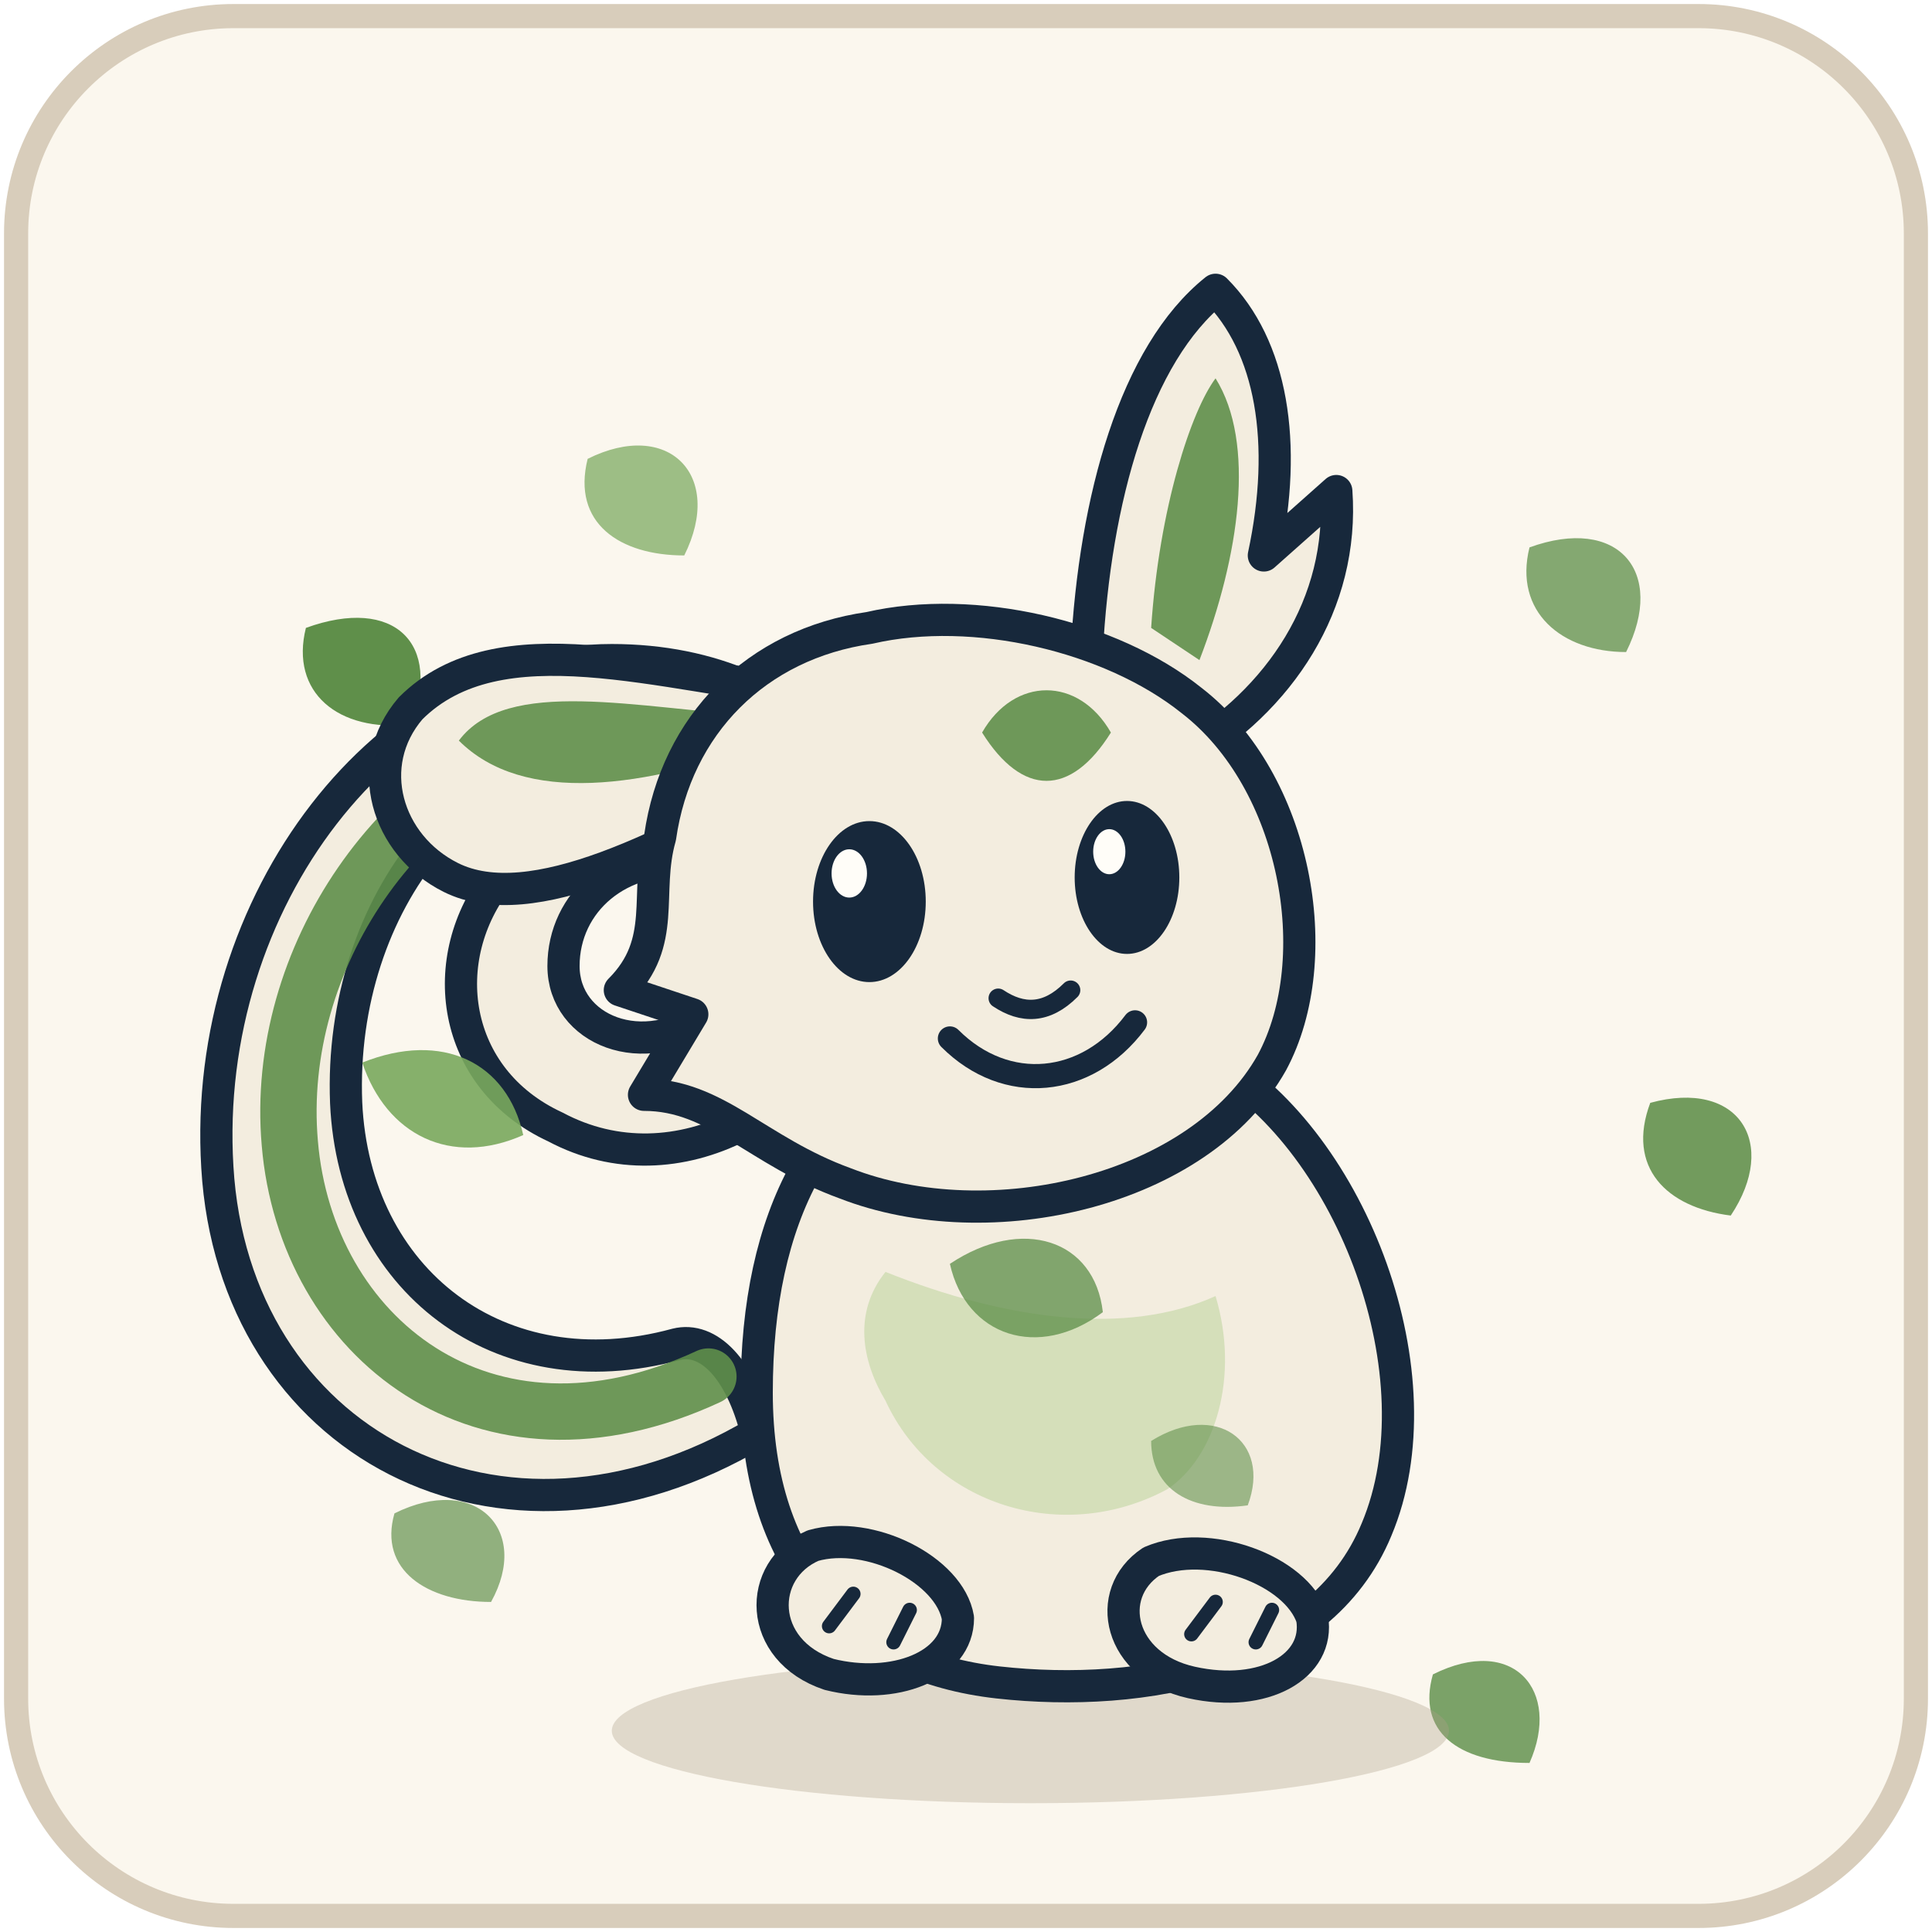
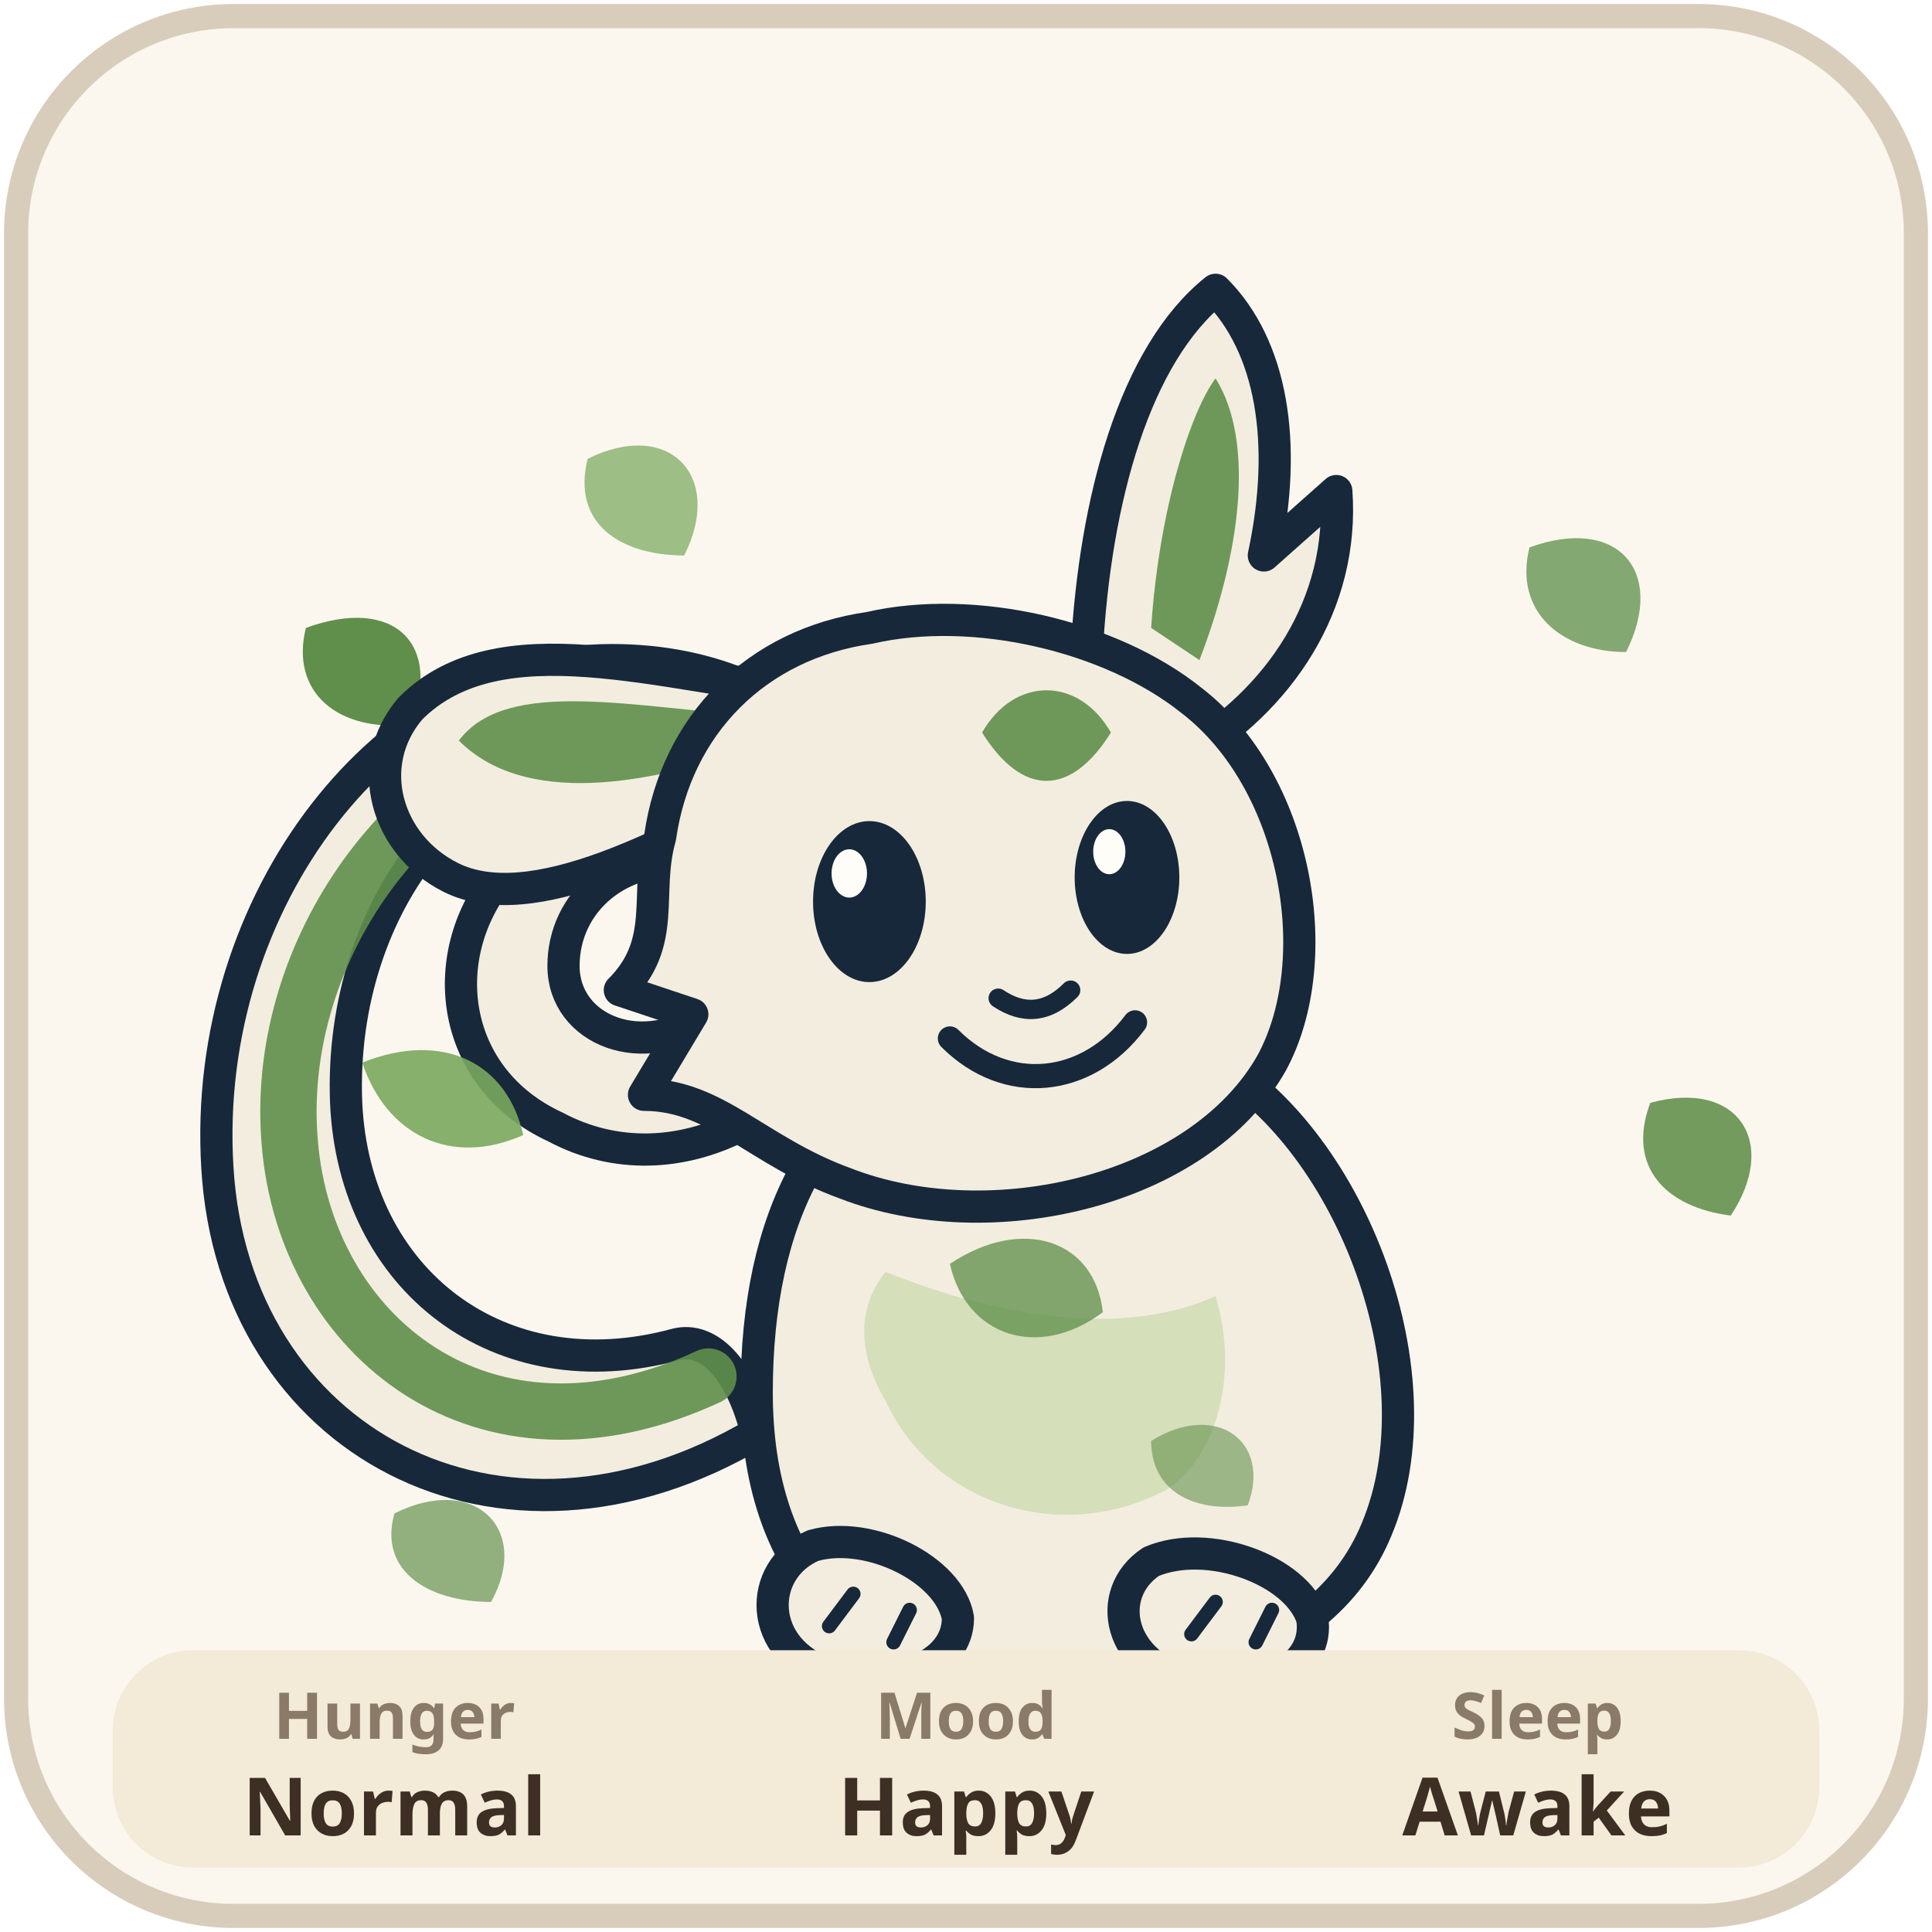
<svg xmlns="http://www.w3.org/2000/svg" viewBox="0 0 240 240" width="240" height="240" role="img" data-prototype-class="earth" data-prototype-stage="adult" data-prototype-mood="happy" data-prototype-hunger="normal" data-prototype-behavior="resting" data-prototype-expression="happy" data-class-effect-level="adult" data-gitty-class="earth" data-gitty-stage="adult" data-gitty-body="adult" data-gitty-behavior="resting" data-gitty-face="happy">
  <style> .gitty-character { animation: gitty-breathe 3.8s ease-in-out infinite; transform-box: fill-box; transform-origin: 50% 100%; } .gitty-tail { animation: tail-idle 4.2s ease-in-out infinite; transform-box: fill-box; transform-origin: 80% 80%; } .gitty-eyes { animation: gitty-blink 5.6s ease-in-out infinite; transform-box: fill-box; transform-origin: center; } .stage-hatchling .gitty-ears, .stage-baby .gitty-ears { transform: scale(1.1); transform-box: fill-box; transform-origin: 50% 100%; } .stage-mature .gitty-tail { transform: scale(1.04); transform-box: fill-box; transform-origin: 85% 85%; } .behavior-sleeping .gitty-anatomy, .behavior-hibernating .gitty-anatomy { transform-origin: 50% 100%; } .food-bowl { animation: food-bowl-nudge 2.4s ease-in-out infinite; transform-box: fill-box; transform-origin: center; } .play-ball { animation: play-ball-bounce 1.4s ease-in-out infinite; transform-box: fill-box; transform-origin: center; } .sleep-zzz, .sleep-particle { animation: sleep-float 3s ease-in-out infinite; transform-box: fill-box; transform-origin: center; } .sleep-particle-2 { animation-delay: -1.4s; animation-duration: 3.8s; } @keyframes gitty-breathe { 0%, 100% { transform: translateY(0) scaleY(1); } 50% { transform: translateY(-1px) scaleY(1.012); } } @keyframes gitty-blink { 0%, 44%, 48%, 100% { transform: scaleY(1); } 46% { transform: scaleY(.08); } } @keyframes tail-idle { 0%, 100% { transform: rotate(-1deg); } 50% { transform: rotate(3deg); } } @keyframes food-bowl-nudge { 0%, 70%, 100% { transform: translateX(0); } 82% { transform: translateX(-2px); } } @keyframes play-ball-bounce { 0%, 100% { transform: translateY(0) rotate(-4deg); } 50% { transform: translateY(-7px) rotate(9deg); } } @keyframes sleep-float { 0%, 100% { opacity: .35; transform: translateY(3px); } 50% { opacity: .9; transform: translateY(-5px); } } @media (prefers-reduced-motion: reduce) { .gitty-character, .gitty-tail, .gitty-eyes, .earth-leaf, .water-bubble, .water-drop, .air-wind, .air-spark, .fire-flame, .fire-ember, .psy-particle, .psy-character, .psy-shadow, .food-bowl, .play-ball, .sleep-zzz, .sleep-particle { animation: none !important; } } .class-earth .gitty-tail { animation-duration: 5.8s; } .earth-leaf { animation: earth-leaf-drift 6.4s ease-in-out infinite; transform-box: fill-box; transform-origin: center; } .leaf-2 { animation-duration: 7.8s; animation-delay: -2.1s; opacity: .76; } .leaf-3 { animation-duration: 5.9s; animation-delay: -4.2s; opacity: .88; } .leaf-4 { animation-duration: 8.6s; animation-delay: -1.3s; opacity: .68; } .leaf-5 { animation-duration: 7.1s; animation-delay: -5.4s; opacity: .82; } .leaf-6 { animation-duration: 9.2s; animation-delay: -3.2s; opacity: .72; } .leaf-7 { animation-duration: 7.5s; animation-delay: -1.7s; } .leaf-8 { animation-duration: 6.7s; animation-delay: -4.8s; } .leaf-9 { animation-duration: 8.2s; animation-delay: -2.6s; } @keyframes earth-leaf-drift { 0%, 100% { transform: translate(0, -4px) rotate(-8deg); } 50% { transform: translate(8px, 10px) rotate(24deg); } } </style>
  <rect x="2" y="2" width="236" height="236" rx="27" fill="#fbf7ee" stroke="#d8cdbb" stroke-width="3" />
  <g class="class-earth behavior-resting">
    <g data-effect-tier="adult">
      <g fill="#5f8f4a">
        <path class="earth-leaf leaf-1" data-effect-element="leaf" d="M38 78 C49 74 55 80 51 90 C42 91 36 86 38 78Z" />
        <path class="earth-leaf leaf-2" data-effect-element="leaf" d="M190 68 C201 64 207 71 202 81 C194 81 188 76 190 68Z" />
        <path class="earth-leaf leaf-3" data-effect-element="leaf" d="M205 137 C216 134 221 142 215 151 C207 150 202 145 205 137Z" />
        <path class="earth-leaf leaf-4" data-effect-element="leaf" d="M49 188 C59 183 66 190 61 199 C53 199 47 195 49 188Z" />
        <path class="earth-leaf leaf-5" data-effect-element="leaf" d="M178 208 C188 203 194 210 190 219 C181 219 176 215 178 208Z" />
      </g>
    </g>
    <ellipse class="gitty-shadow" cx="128" cy="215" rx="52" ry="9" fill="#ad9e88" opacity=".34" />
    <g class="stage-adult" data-anatomy-stage="adult">
      <g class="gitty-character">
        <g class="gitty-tail">
          <path data-anatomy-part="tail" d="M94 178 C62 197 29 179 27 145 C25 112 48 82 76 82 C101 82 116 101 108 121 C102 138 84 148 69 140 C56 134 54 119 62 109 C68 102 79 101 86 107 C77 106 70 112 70 120 C70 128 80 132 88 126 C101 116 96 97 79 94 C59 91 42 112 43 137 C44 159 62 173 84 167 C88 166 92 170 94 178Z" fill="#f3eddf" stroke="#17283b" stroke-width="4" stroke-linecap="round" stroke-linejoin="round" />
          <g class="stage-class-markings stage-class-markings-adult" opacity="0.9">
            <path d="M88 171 C60 184 38 166 36 142 C34 119 50 96 71 91" fill="none" stroke="#5f8f4a" stroke-width="7" stroke-linecap="round" />
            <path d="M45 132 C55 128 63 132 65 141 C56 145 48 141 45 132Z" fill="#79a85d" />
          </g>
        </g>
        <g class="gitty-body">
          <path data-anatomy-part="body" d="M118 130 C102 136 94 151 94 173 C94 195 106 207 124 209 C142 211 164 207 171 190 C179 171 168 142 151 132 C141 126 128 126 118 130Z" fill="#f3eddf" stroke="#17283b" stroke-width="4" stroke-linecap="round" stroke-linejoin="round" />
          <path d="M110 174 C116 187 132 192 145 185 C151 181 154 171 151 161 C140 166 125 164 110 158 C106 163 107 169 110 174Z" fill="#c9d9ac" opacity=".72" />
          <g class="stage-class-markings stage-class-markings-adult" opacity="0.9">
            <path d="M118 157 C127 151 136 154 137 163 C129 169 120 166 118 157Z" fill="#5f8f4a" opacity=".85" />
            <path d="M143 179 C151 174 158 179 155 187 C148 188 143 185 143 179Z" fill="#5f8f4a" opacity=".65" />
          </g>
        </g>
        <g class="gitty-ears">
          <path data-anatomy-part="left-ear" d="M101 86 C82 84 62 77 51 88 C45 95 48 105 56 109 C66 114 83 105 99 96 C105 92 106 87 101 86Z" fill="#f3eddf" stroke="#17283b" stroke-width="4" stroke-linecap="round" stroke-linejoin="round" />
          <path data-anatomy-part="right-ear" d="M135 81 C136 62 141 44 151 36 C158 43 160 55 157 69 L166 61 C167 75 159 87 147 94 C139 98 134 91 135 81Z" fill="#f3eddf" stroke="#17283b" stroke-width="4" stroke-linecap="round" stroke-linejoin="round" />
          <g class="stage-class-markings stage-class-markings-adult" opacity="0.9">
            <path d="M95 89 C79 88 63 84 57 92 C65 100 80 98 96 92Z" fill="#5f8f4a" />
            <path d="M143 78 C144 63 148 51 151 47 C156 55 154 69 149 82Z" fill="#5f8f4a" />
          </g>
        </g>
        <g class="gitty-head">
          <path data-anatomy-part="head" d="M108 78 C94 80 84 90 82 104 C80 111 83 117 77 123 L86 126 L80 136 C89 136 94 143 105 147 C123 154 149 148 158 132 C165 119 161 97 148 87 C138 79 121 75 108 78Z" fill="#f3eddf" stroke="#17283b" stroke-width="4" stroke-linecap="round" stroke-linejoin="round" />
          <g class="stage-class-markings stage-class-markings-adult" opacity="0.9">
            <path d="M122 91 C126 84 134 84 138 91 C133 99 127 99 122 91Z" fill="#5f8f4a" />
          </g>
          <g>
            <g class="gitty-face face-happy">
              <g class="gitty-eyes">
                <ellipse cx="108" cy="112" rx="7" ry="10" fill="#17283b" />
                <ellipse cx="140" cy="109" rx="6.5" ry="9.5" fill="#17283b" />
                <ellipse cx="105.5" cy="108.5" rx="2.2" ry="3" fill="#fffdf8" />
                <ellipse cx="137.8" cy="105.8" rx="2" ry="2.8" fill="#fffdf8" />
              </g>
              <path d="M118 129 C125 136 135 135 141 127" fill="none" stroke="#17283b" stroke-width="3" stroke-linecap="round" />
              <path d="M124 124 C127 126 130 126 133 123" fill="none" stroke="#17283b" stroke-width="2.4" stroke-linecap="round" />
            </g>
          </g>
        </g>
        <g class="gitty-paws">
          <path data-anatomy-part="left-paw" d="M101 192 C94 195 94 205 103 208 C111 210 119 207 119 201 C118 195 108 190 101 192Z" fill="#f3eddf" stroke="#17283b" stroke-width="4" stroke-linecap="round" stroke-linejoin="round" />
          <path data-anatomy-part="right-paw" d="M143 194 C137 198 139 207 148 209 C157 211 164 207 163 201 C161 195 150 191 143 194Z" fill="#f3eddf" stroke="#17283b" stroke-width="4" stroke-linecap="round" stroke-linejoin="round" />
          <path d="M103 202 L106 198 M111 204 L113 200 M148 203 L151 199 M156 204 L158 200" stroke="#17283b" stroke-width="1.8" stroke-linecap="round" />
        </g>
      </g>
    </g>
    <g data-effect-tier="adult">
      <path class="earth-leaf leaf-6" data-effect-element="leaf" d="M73 57 C83 52 90 59 85 69 C77 69 71 65 73 57Z" fill="#79a85d" />
    </g>
  </g>
+   <g class="gitty-status-labels" data-gitty-status-labels="hunger mood sleep">
+     <rect x="14" y="205" width="212" height="27" rx="10" fill="#f3ead7" />
+     <text x="49" y="216" text-anchor="middle" fill="#8a7a68" font-family="ui-rounded, system-ui, sans-serif" font-size="8" font-weight="700">Hunger</text>
+     <text x="49" y="228" text-anchor="middle" fill="#3d2f24" font-family="ui-rounded, system-ui, sans-serif" font-size="10" font-weight="700">Normal</text>
+     <text x="120" y="216" text-anchor="middle" fill="#8a7a68" font-family="ui-rounded, system-ui, sans-serif" font-size="8" font-weight="700">Mood</text>
+     <text x="120" y="228" text-anchor="middle" fill="#3d2f24" font-family="ui-rounded, system-ui, sans-serif" font-size="10" font-weight="700">Happy</text>
+     <text x="191" y="216" text-anchor="middle" fill="#8a7a68" font-family="ui-rounded, system-ui, sans-serif" font-size="8" font-weight="700">Sleep</text>
+     <text x="191" y="228" text-anchor="middle" fill="#3d2f24" font-family="ui-rounded, system-ui, sans-serif" font-size="10" font-weight="700">Awake</text>
+   </g>
</svg>
